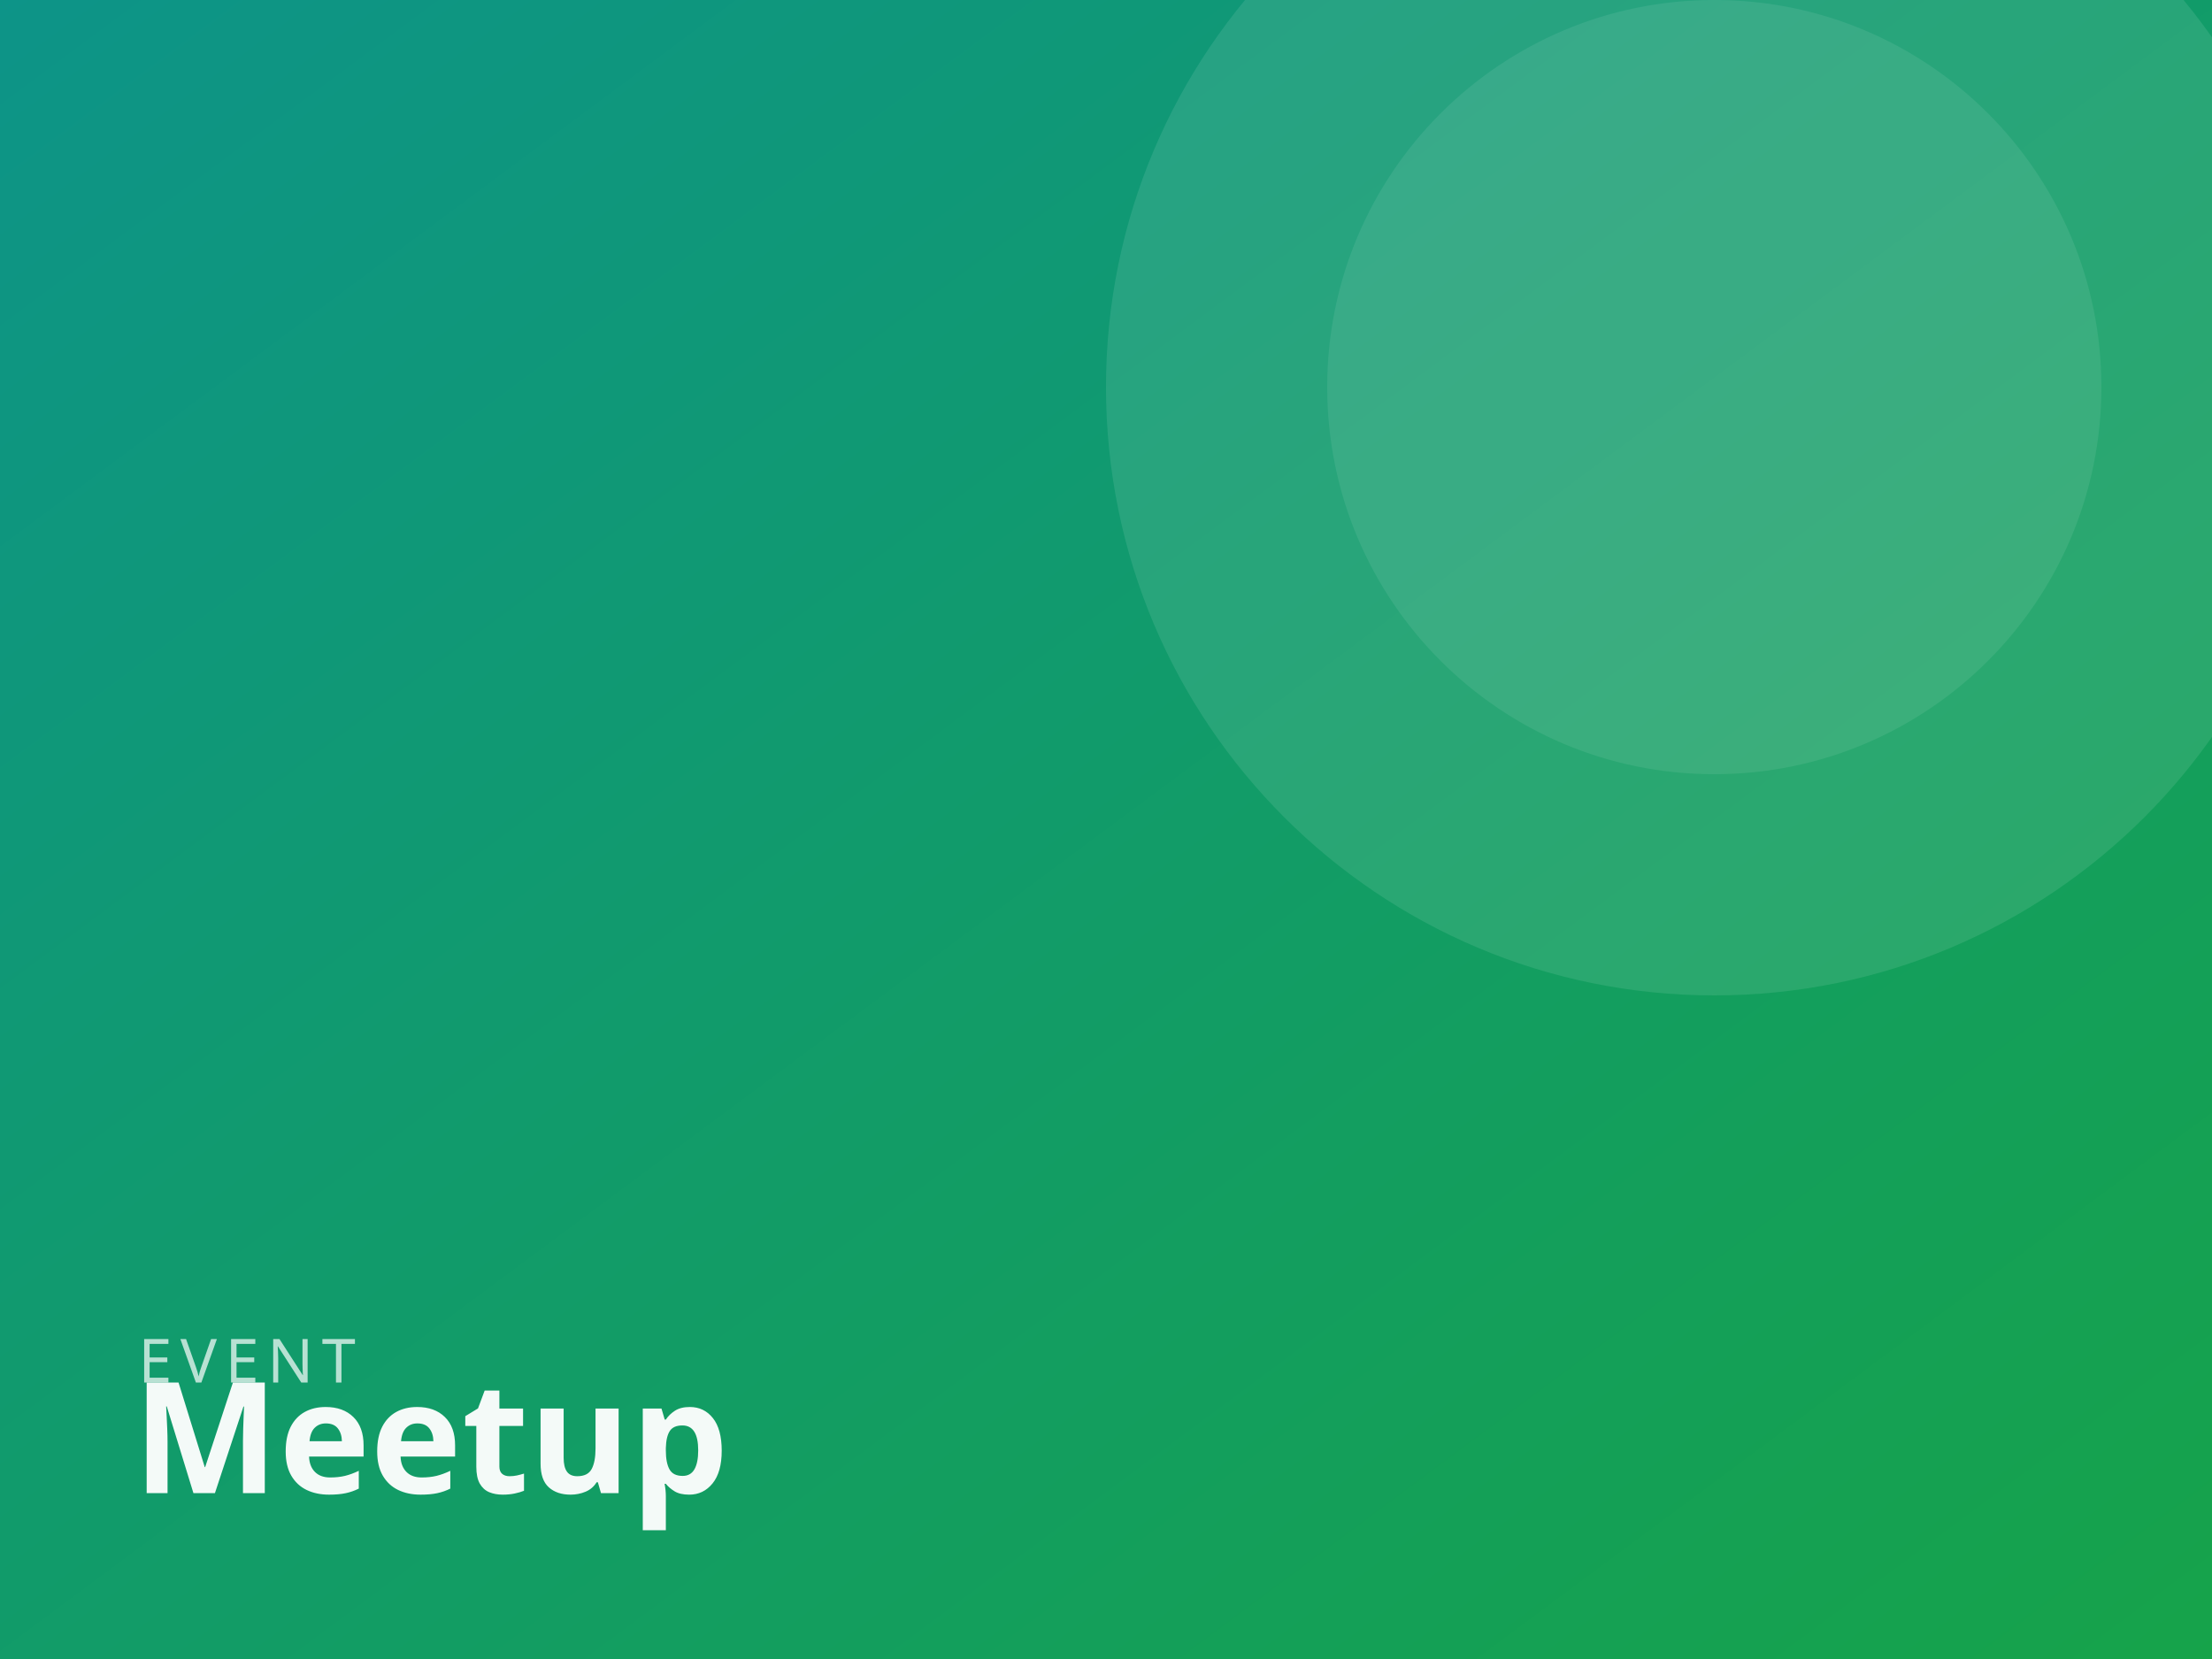
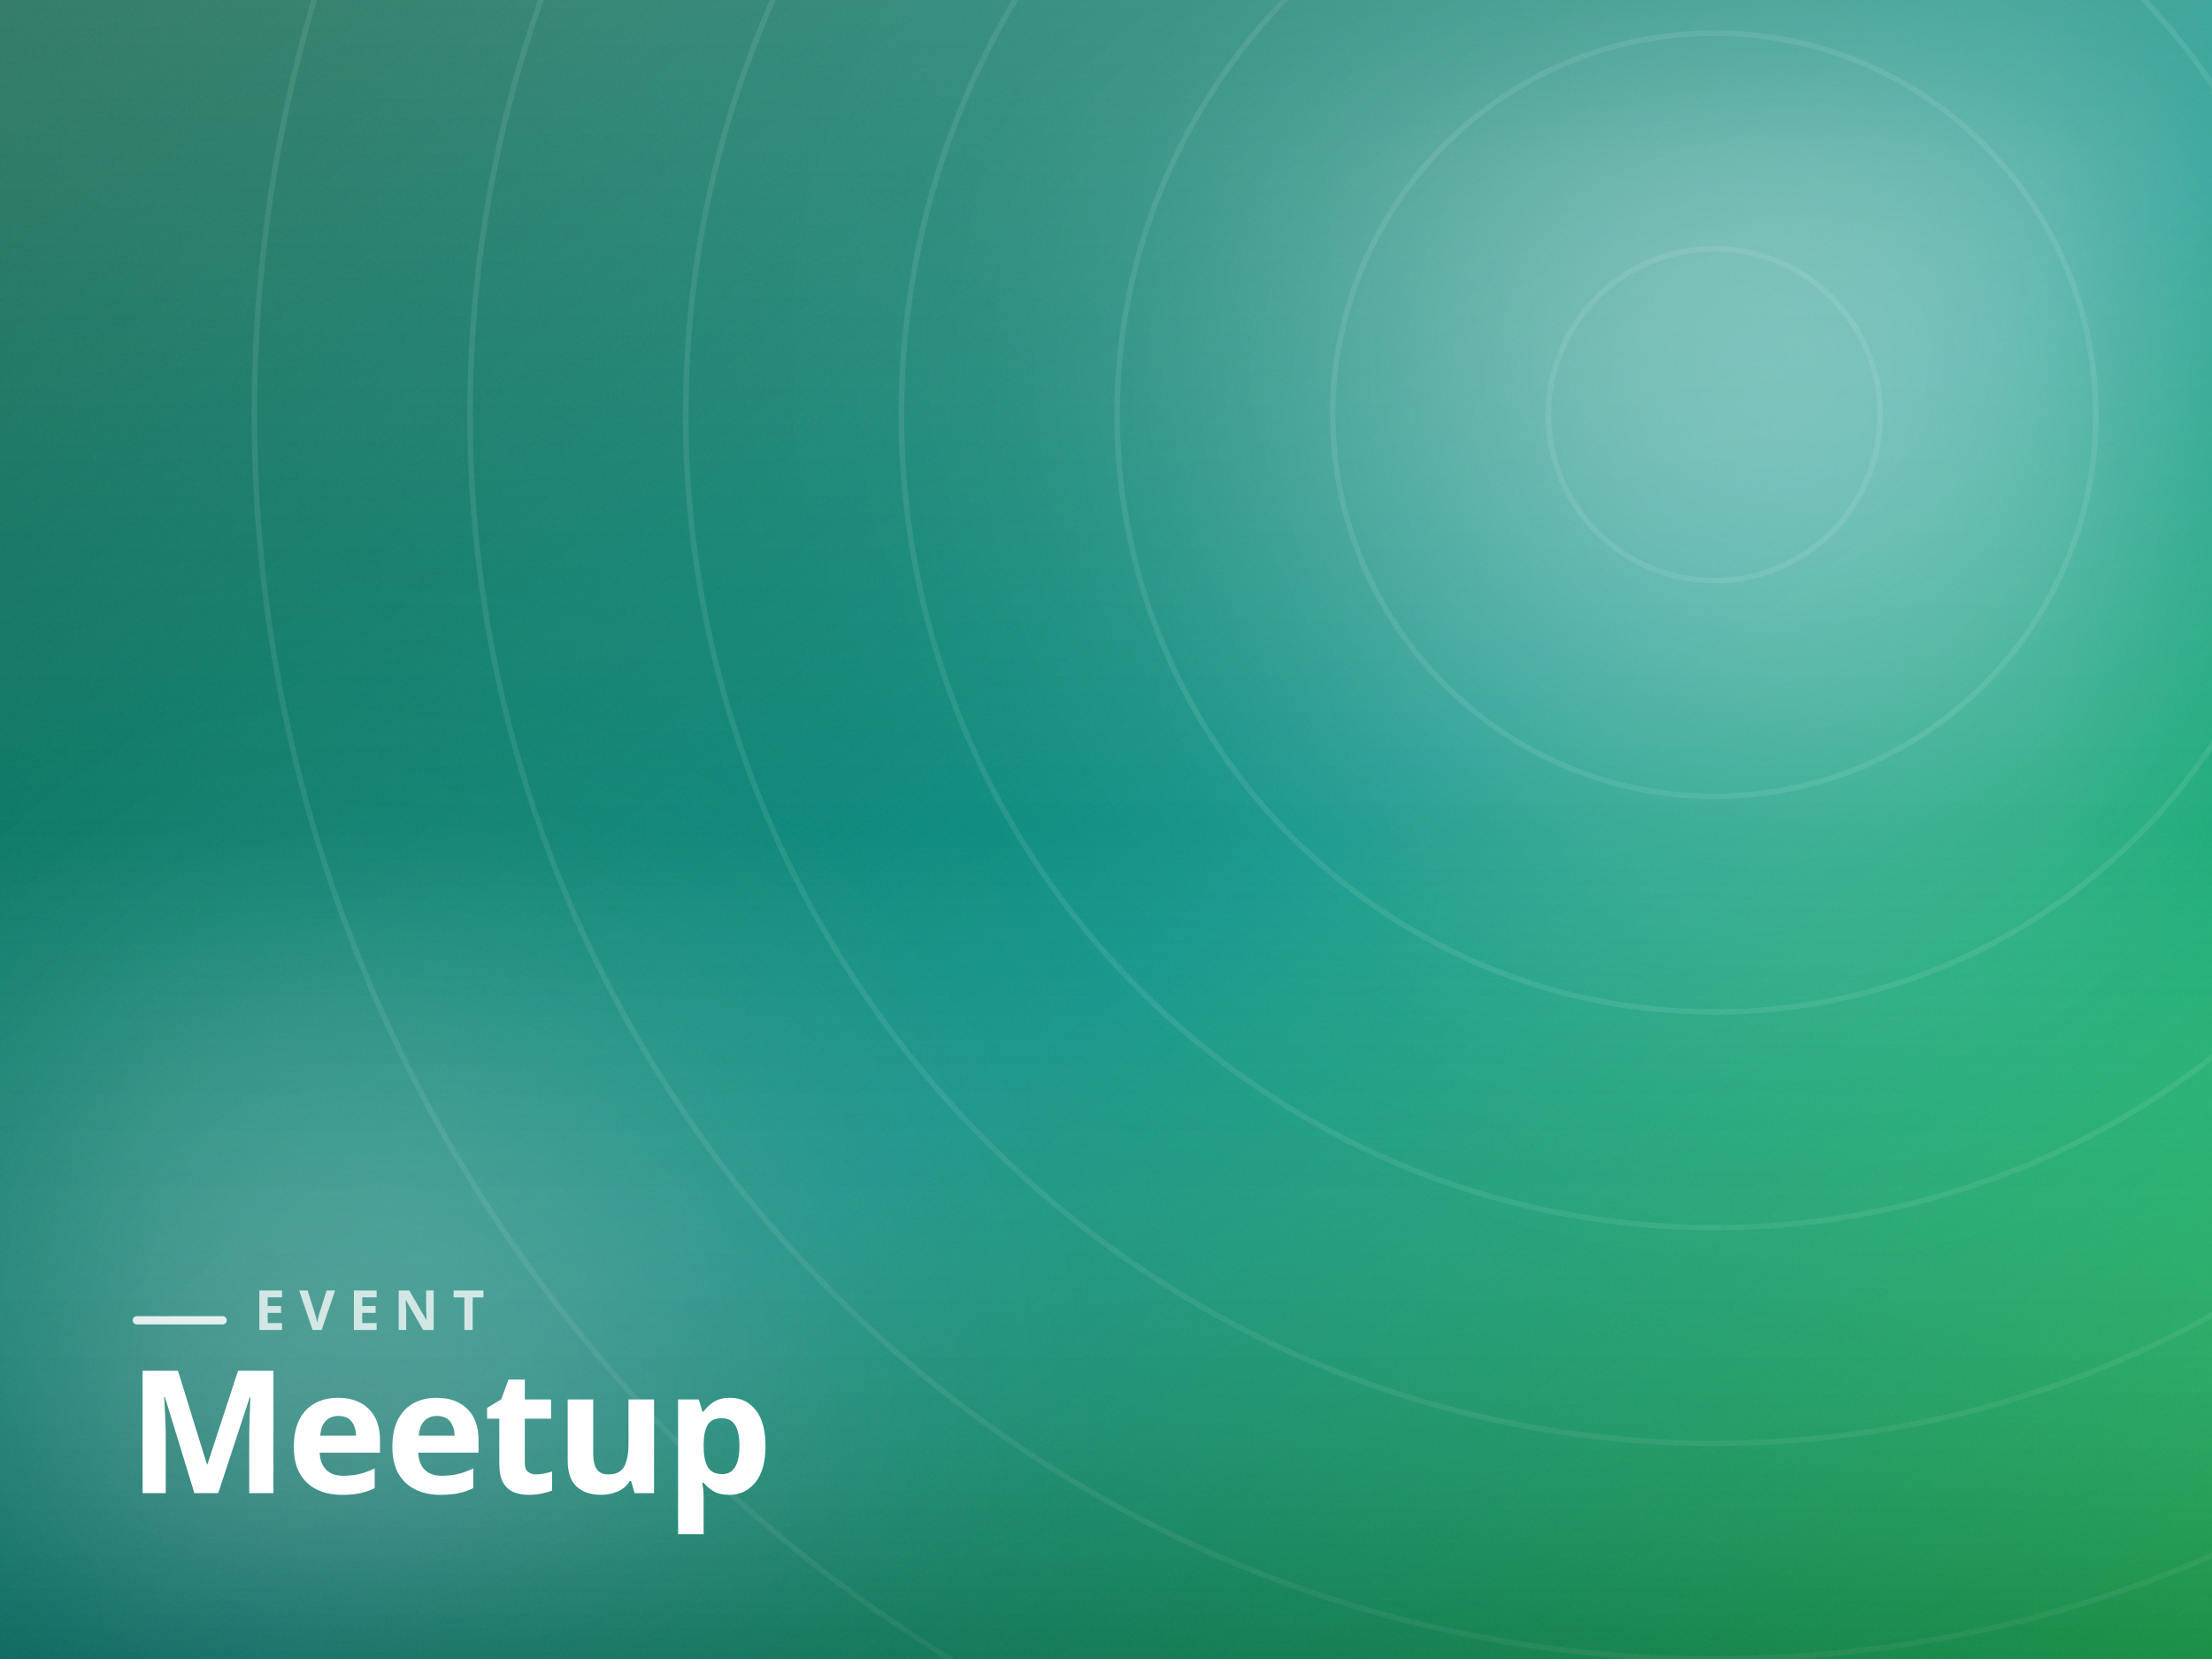
- <svg xmlns="http://www.w3.org/2000/svg" viewBox="0 0 800 600" width="800" height="600" role="img" aria-label="Meetup">
+ <svg xmlns="http://www.w3.org/2000/svg" viewBox="0 0 800 600" width="800" height="600" role="img" aria-label="Meetup event">
  <defs>
-     <linearGradient id="g-meetup-1" x1="0" y1="0" x2="1" y2="1">
-       <stop offset="0" stop-color="#0d9488" />
-       <stop offset="1" stop-color="#16a34a" />
+     <linearGradient id="bg-meetup-1" x1="0" y1="0" x2="1" y2="1">
+       <stop offset="0" stop-color="#065f46" />
+       <stop offset="0.55" stop-color="#0d9488" />
+       <stop offset="1" stop-color="#22c55e" />
    </linearGradient>
+     <radialGradient id="glow-meetup-1" cx="0.5" cy="0.5" r="0.5">
+       <stop offset="0" stop-color="#ffffff" stop-opacity="0.55" />
+       <stop offset="1" stop-color="#ffffff" stop-opacity="0" />
+     </radialGradient>
+     <linearGradient id="sheen-meetup-1" x1="0" y1="0" x2="0" y2="1">
+       <stop offset="0" stop-color="#ffffff" stop-opacity="0.18" />
+       <stop offset="0.5" stop-color="#ffffff" stop-opacity="0" />
+       <stop offset="1" stop-color="#000000" stop-opacity="0.28" />
+     </linearGradient>
+     <filter id="soft-meetup-1" x="-50%" y="-50%" width="200%" height="200%">
+       <feGaussianBlur stdDeviation="60" />
+     </filter>
+     <filter id="grain-meetup-1">
+       <feTurbulence type="fractalNoise" baseFrequency="0.9" numOctaves="2" stitchTiles="stitch" result="n" />
+       <feColorMatrix in="n" type="saturate" values="0" />
+     </filter>
+     <clipPath id="clip-meetup-1">
+       <rect width="800" height="600" />
+     </clipPath>
  </defs>
-   <rect width="800" height="600" fill="url(#g-meetup-1)" />
-   <circle cx="620" cy="140" r="220" fill="#ffffff" opacity="0.10" />
-   <circle cx="620" cy="140" r="140" fill="#ffffff" opacity="0.08" />
-   <text x="48" y="540" font-family="'Segoe UI', system-ui, sans-serif" font-size="56" font-weight="700" fill="#ffffff" opacity="0.95">Meetup</text>
-   <text x="50" y="500" font-family="'Segoe UI', system-ui, sans-serif" font-size="22" font-weight="500" fill="#ffffff" opacity="0.7" letter-spacing="3">EVENT</text>
+   <g clip-path="url(#clip-meetup-1)">
+     <rect width="800" height="600" fill="url(#bg-meetup-1)" />
+     <circle cx="640" cy="130" r="260" fill="url(#glow-meetup-1)" filter="url(#soft-meetup-1)" />
+     <circle cx="120" cy="520" r="220" fill="url(#glow-meetup-1)" filter="url(#soft-meetup-1)" opacity="0.7" />
+     <g opacity="0.9">
+       <circle cx="620" cy="150" r="60" stroke="#ffffff" fill="none" stroke-width="2" opacity="0.10" />
+       <circle cx="620" cy="150" r="138" stroke="#ffffff" fill="none" stroke-width="2" opacity="0.10" />
+       <circle cx="620" cy="150" r="216" stroke="#ffffff" fill="none" stroke-width="2" opacity="0.10" />
+       <circle cx="620" cy="150" r="294" stroke="#ffffff" fill="none" stroke-width="2" opacity="0.10" />
+       <circle cx="620" cy="150" r="372" stroke="#ffffff" fill="none" stroke-width="2" opacity="0.10" />
+       <circle cx="620" cy="150" r="450" stroke="#ffffff" fill="none" stroke-width="2" opacity="0.10" />
+       <circle cx="620" cy="150" r="528" stroke="#ffffff" fill="none" stroke-width="2" opacity="0.10" />
+     </g>
+     <rect width="800" height="600" fill="url(#sheen-meetup-1)" />
+     <rect width="800" height="600" filter="url(#grain-meetup-1)" opacity="0.05" />
+     <g font-family="'Instrument Sans','Segoe UI',system-ui,sans-serif">
+       <rect x="48" y="476" width="34" height="3" rx="1.5" fill="#ffffff" opacity="0.85" />
+       <text x="92" y="481" font-size="20" font-weight="600" fill="#ffffff" opacity="0.75" letter-spacing="5">EVENT</text>
+       <text x="46" y="540" font-size="62" font-weight="700" fill="#ffffff" letter-spacing="-1">Meetup</text>
+     </g>
+   </g>
</svg>
